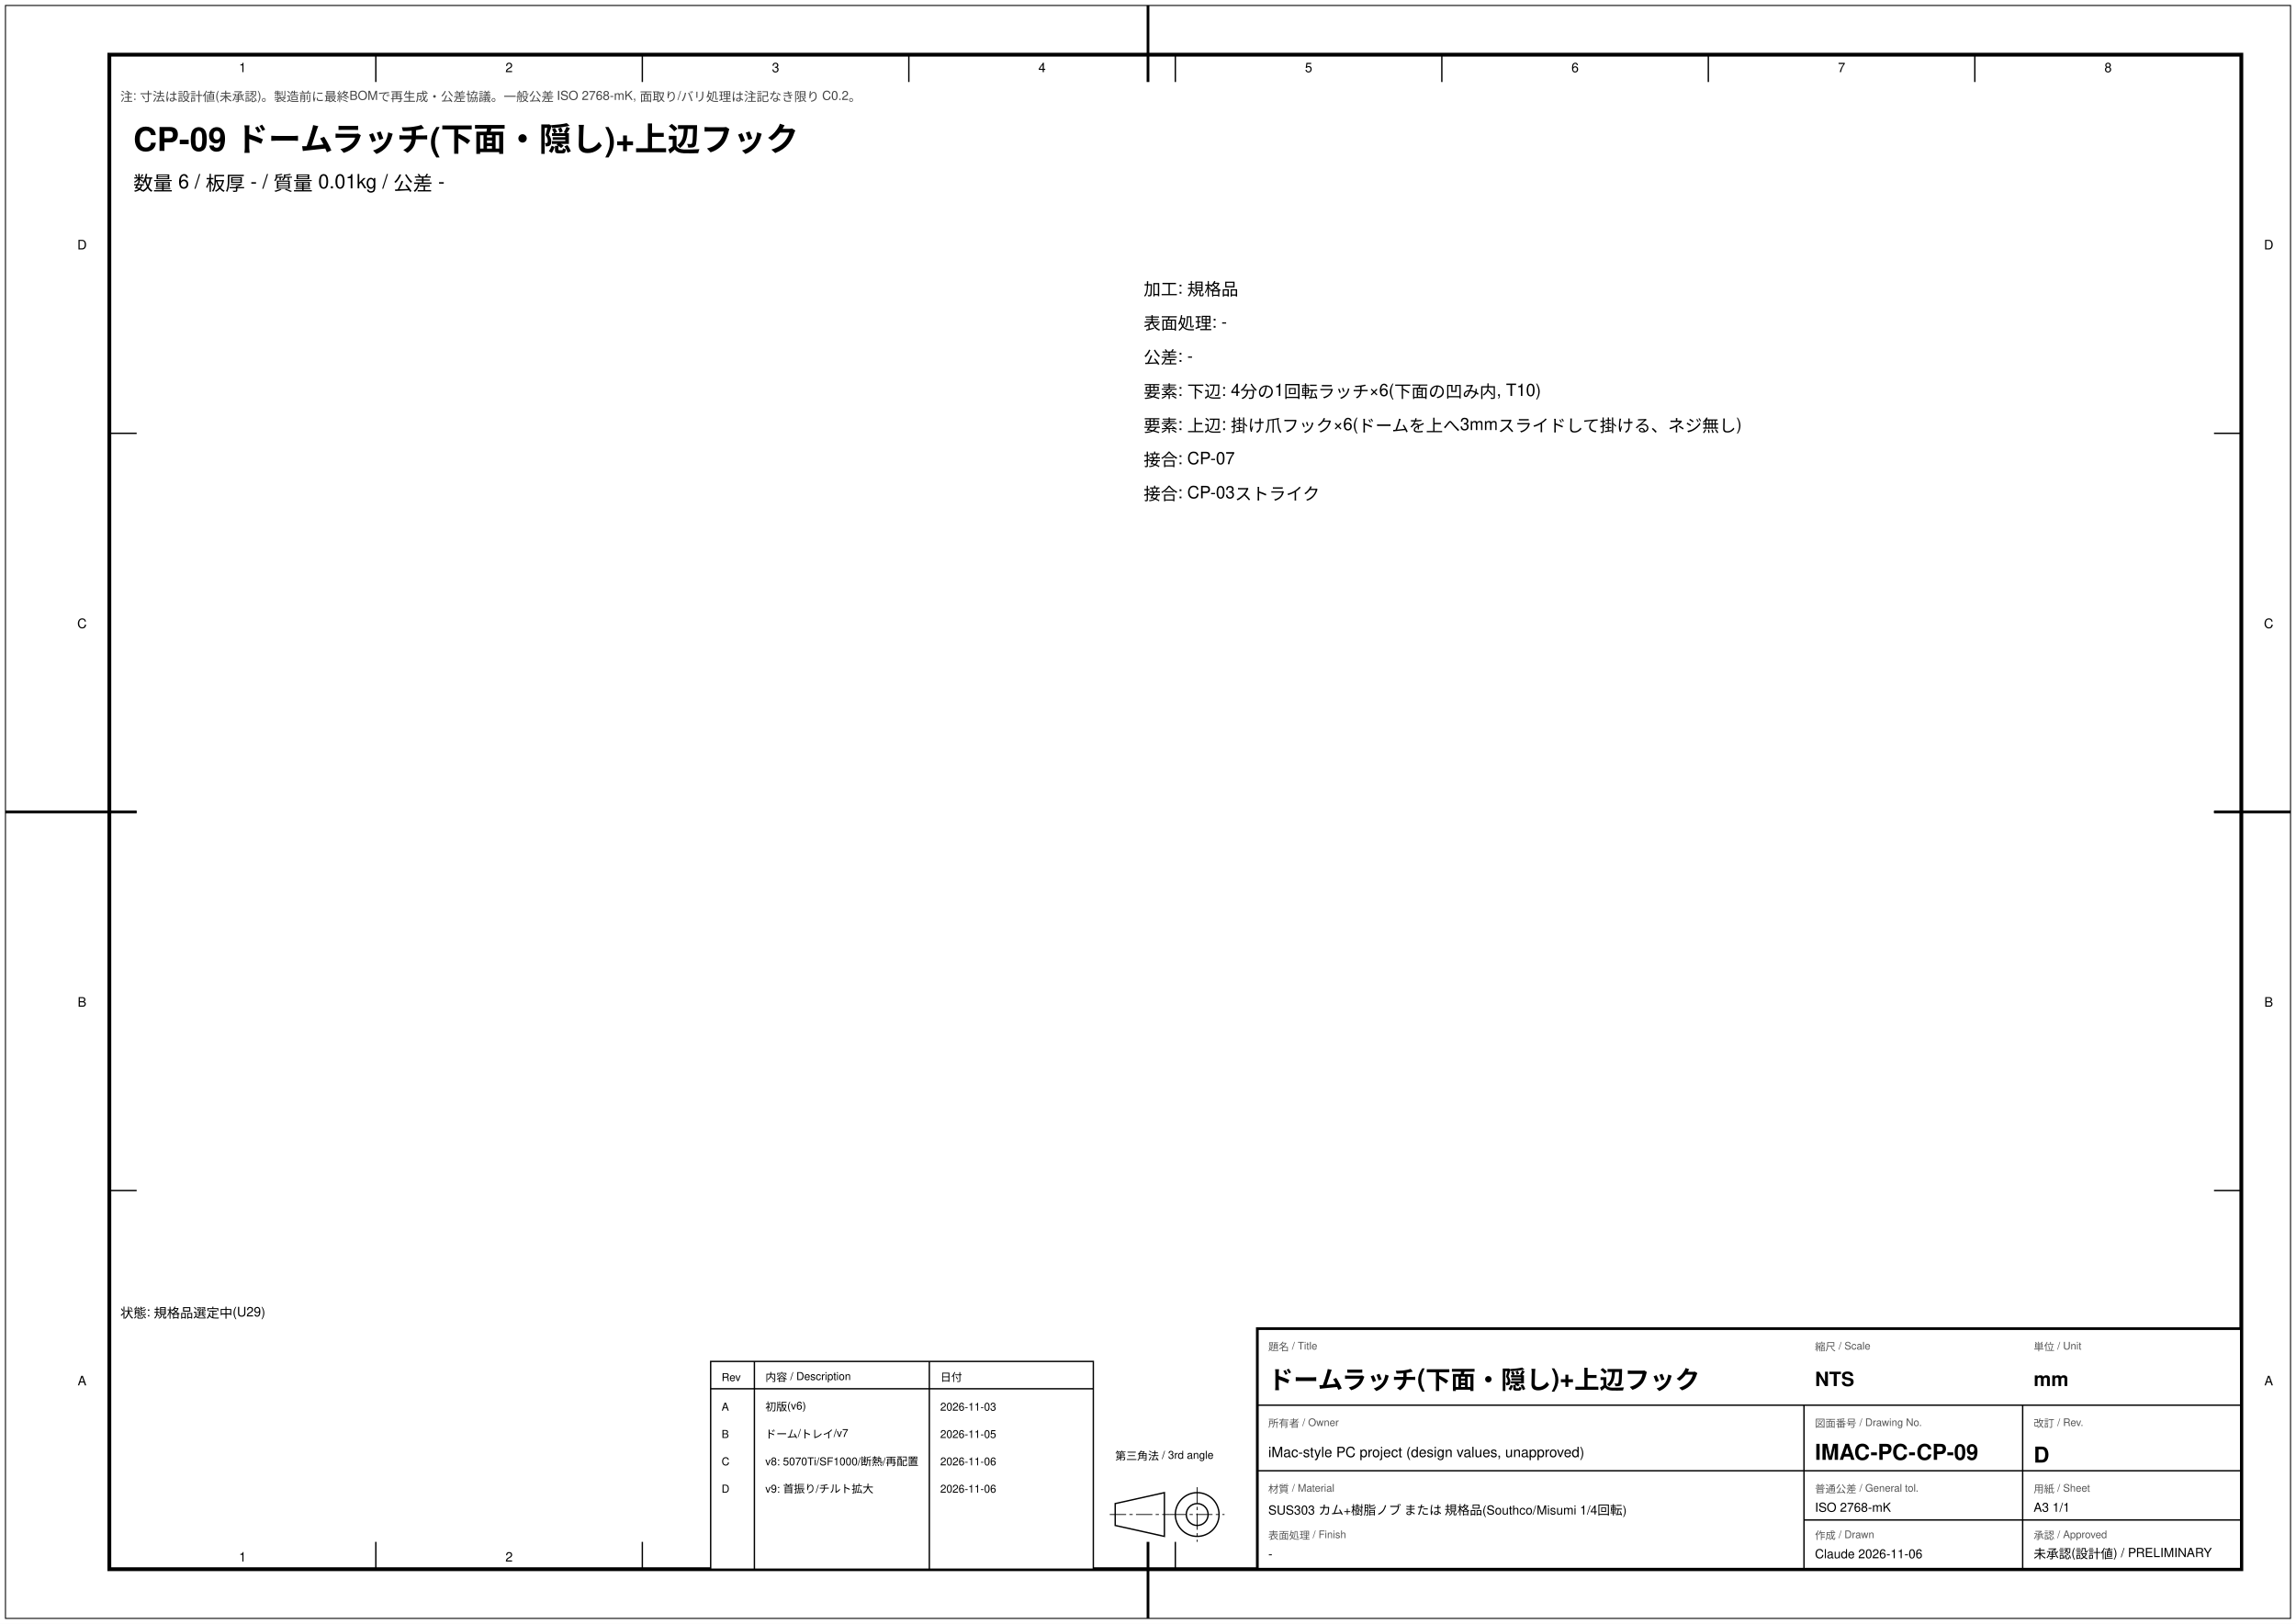
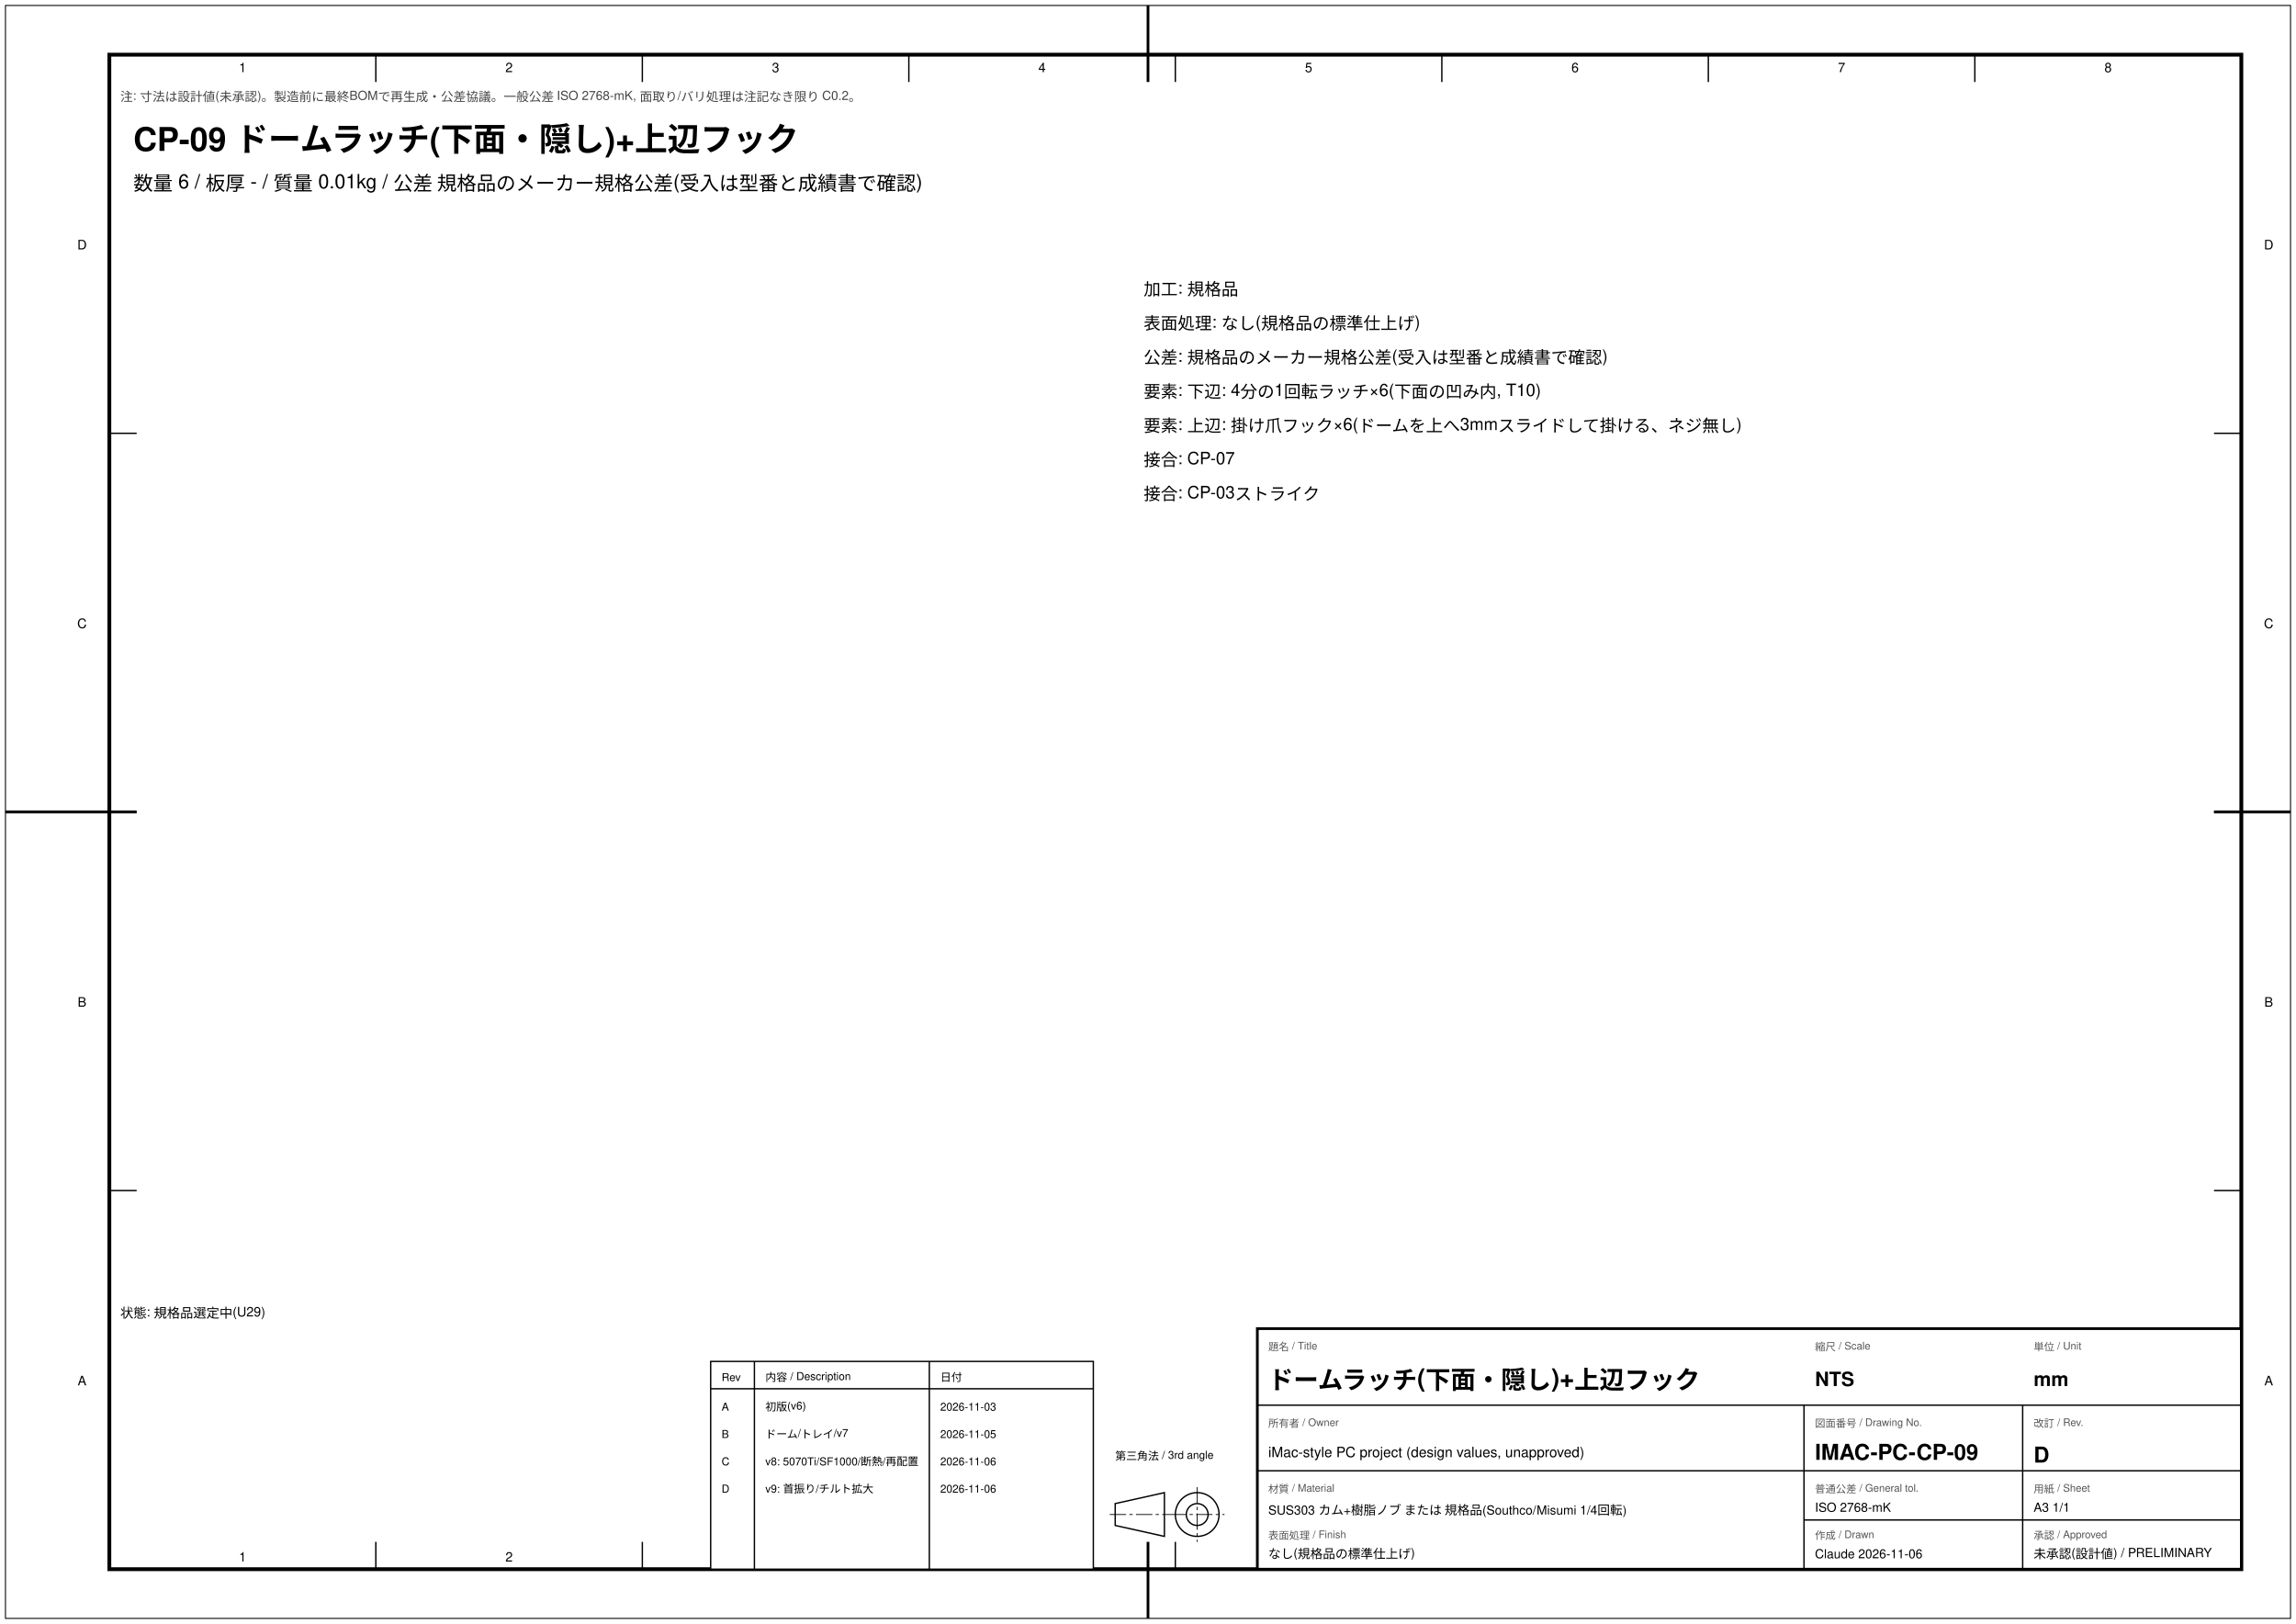
<svg xmlns="http://www.w3.org/2000/svg" viewBox="0 0 420 297" font-family="Helvetica,Arial,sans-serif">
  <defs>
    <marker id="a" markerWidth="5" markerHeight="5" refX="2.5" refY="2.5" orient="auto-start-reverse">
      <path d="M0,0 L5,2.5 L0,5 z" fill="#06c" />
    </marker>
  </defs>
  <g data-frame="1">
    <rect width="100%" height="100%" fill="#fff" />
    <rect x="1" y="1" width="418" height="295" fill="none" stroke="#000" stroke-width=".18" />
    <rect x="20" y="10" width="390" height="277" fill="none" stroke="#000" stroke-width=".7" />
    <line x1="68.75" y1="10" x2="68.75" y2="15" stroke="#000" stroke-width="0.25" />
    <line x1="68.75" y1="287" x2="68.75" y2="282" stroke="#000" stroke-width="0.25" />
    <text x="44.38" y="13.20" font-size="2.4" text-anchor="middle" font-weight="normal" fill="#000">1</text>
    <text x="44.38" y="285.60" font-size="2.4" text-anchor="middle" font-weight="normal" fill="#000">1</text>
    <line x1="117.5" y1="10" x2="117.5" y2="15" stroke="#000" stroke-width="0.25" />
    <line x1="117.5" y1="287" x2="117.5" y2="282" stroke="#000" stroke-width="0.25" />
    <text x="93.12" y="13.20" font-size="2.4" text-anchor="middle" font-weight="normal" fill="#000">2</text>
    <text x="93.12" y="285.60" font-size="2.4" text-anchor="middle" font-weight="normal" fill="#000">2</text>
    <line x1="166.25" y1="10" x2="166.25" y2="15" stroke="#000" stroke-width="0.25" />
    <line x1="166.25" y1="287" x2="166.25" y2="282" stroke="#000" stroke-width="0.25" />
    <text x="141.88" y="13.20" font-size="2.4" text-anchor="middle" font-weight="normal" fill="#000">3</text>
    <text x="141.88" y="285.60" font-size="2.4" text-anchor="middle" font-weight="normal" fill="#000">3</text>
    <line x1="215.0" y1="10" x2="215.0" y2="15" stroke="#000" stroke-width="0.25" />
    <line x1="215.0" y1="287" x2="215.0" y2="282" stroke="#000" stroke-width="0.25" />
    <text x="190.62" y="13.20" font-size="2.4" text-anchor="middle" font-weight="normal" fill="#000">4</text>
    <text x="190.62" y="285.60" font-size="2.4" text-anchor="middle" font-weight="normal" fill="#000">4</text>
    <line x1="263.75" y1="10" x2="263.75" y2="15" stroke="#000" stroke-width="0.25" />
    <line x1="263.75" y1="287" x2="263.75" y2="282" stroke="#000" stroke-width="0.25" />
    <text x="239.38" y="13.20" font-size="2.4" text-anchor="middle" font-weight="normal" fill="#000">5</text>
    <text x="239.38" y="285.60" font-size="2.4" text-anchor="middle" font-weight="normal" fill="#000">5</text>
    <line x1="312.5" y1="10" x2="312.5" y2="15" stroke="#000" stroke-width="0.25" />
    <line x1="312.5" y1="287" x2="312.5" y2="282" stroke="#000" stroke-width="0.25" />
    <text x="288.12" y="13.20" font-size="2.4" text-anchor="middle" font-weight="normal" fill="#000">6</text>
    <text x="288.12" y="285.60" font-size="2.4" text-anchor="middle" font-weight="normal" fill="#000">6</text>
    <line x1="361.25" y1="10" x2="361.25" y2="15" stroke="#000" stroke-width="0.25" />
    <line x1="361.25" y1="287" x2="361.25" y2="282" stroke="#000" stroke-width="0.25" />
    <text x="336.88" y="13.20" font-size="2.4" text-anchor="middle" font-weight="normal" fill="#000">7</text>
    <text x="336.88" y="285.60" font-size="2.4" text-anchor="middle" font-weight="normal" fill="#000">7</text>
    <text x="385.62" y="13.20" font-size="2.4" text-anchor="middle" font-weight="normal" fill="#000">8</text>
    <text x="385.62" y="285.60" font-size="2.4" text-anchor="middle" font-weight="normal" fill="#000">8</text>
    <line x1="20" y1="79.25" x2="25" y2="79.25" stroke="#000" stroke-width="0.25" />
    <line x1="410" y1="79.25" x2="405" y2="79.25" stroke="#000" stroke-width="0.25" />
    <line x1="20" y1="148.5" x2="25" y2="148.5" stroke="#000" stroke-width="0.25" />
    <line x1="410" y1="148.5" x2="405" y2="148.5" stroke="#000" stroke-width="0.25" />
    <line x1="20" y1="217.75" x2="25" y2="217.75" stroke="#000" stroke-width="0.25" />
    <line x1="410" y1="217.75" x2="405" y2="217.75" stroke="#000" stroke-width="0.25" />
    <text x="15.00" y="45.62" font-size="2.4" text-anchor="middle" font-weight="normal" fill="#000">D</text>
    <text x="415.00" y="45.62" font-size="2.4" text-anchor="middle" font-weight="normal" fill="#000">D</text>
    <text x="15.00" y="114.88" font-size="2.4" text-anchor="middle" font-weight="normal" fill="#000">C</text>
    <text x="415.00" y="114.88" font-size="2.4" text-anchor="middle" font-weight="normal" fill="#000">C</text>
    <text x="15.00" y="184.12" font-size="2.4" text-anchor="middle" font-weight="normal" fill="#000">B</text>
    <text x="415.00" y="184.12" font-size="2.4" text-anchor="middle" font-weight="normal" fill="#000">B</text>
    <text x="15.00" y="253.38" font-size="2.4" text-anchor="middle" font-weight="normal" fill="#000">A</text>
    <text x="415.00" y="253.38" font-size="2.4" text-anchor="middle" font-weight="normal" fill="#000">A</text>
    <line x1="1" y1="148.5" x2="25" y2="148.5" stroke="#000" stroke-width="0.5" />
    <line x1="405" y1="148.5" x2="419" y2="148.5" stroke="#000" stroke-width="0.5" />
    <line x1="210.0" y1="1" x2="210.0" y2="15" stroke="#000" stroke-width="0.5" />
    <line x1="210.0" y1="282" x2="210.0" y2="296" stroke="#000" stroke-width="0.5" />
    <rect x="230" y="243" width="180" height="44" fill="#fff" stroke="#000" stroke-width=".5" />
    <line x1="230" y1="257" x2="410" y2="257" stroke="#000" stroke-width="0.25" />
    <line x1="230" y1="269" x2="410" y2="269" stroke="#000" stroke-width="0.25" />
    <line x1="330" y1="257" x2="330" y2="287" stroke="#000" stroke-width="0.25" />
    <line x1="370" y1="257" x2="370" y2="287" stroke="#000" stroke-width="0.25" />
    <line x1="330" y1="278" x2="410" y2="278" stroke="#000" stroke-width="0.25" />
    <text x="232.00" y="247.00" font-size="1.9" text-anchor="start" font-weight="normal" fill="#555">題名 / Title</text>
    <text x="232.00" y="254.00" font-size="4.6" text-anchor="start" font-weight="bold" fill="#000">ドームラッチ(下面・隠し)+上辺フック</text>
    <text x="232.00" y="261.00" font-size="1.9" text-anchor="start" font-weight="normal" fill="#555">所有者 / Owner</text>
    <text x="232.00" y="266.50" font-size="2.6" text-anchor="start" font-weight="normal" fill="#000">iMac-style PC project (design values, unapproved)</text>
    <text x="232.00" y="273.00" font-size="1.9" text-anchor="start" font-weight="normal" fill="#555">材質 / Material</text>
    <text x="232.00" y="277.00" font-size="2.3" text-anchor="start" font-weight="normal" fill="#000">SUS303 カム+樹脂ノブ または 規格品(Southco/Misumi 1/4回転)</text>
    <text x="232.00" y="281.50" font-size="1.9" text-anchor="start" font-weight="normal" fill="#555">表面処理 / Finish</text>
-     <text x="232.00" y="285.00" font-size="2.3" text-anchor="start" font-weight="normal" fill="#000">-</text>
+     <text x="232.00" y="285.00" font-size="2.3" text-anchor="start" font-weight="normal" fill="#000">なし(規格品の標準仕上げ)</text>
    <text x="332.00" y="261.00" font-size="1.9" text-anchor="start" font-weight="normal" fill="#555">図面番号 / Drawing No.</text>
    <text x="332.00" y="267.00" font-size="4.0" text-anchor="start" font-weight="bold" fill="#000">IMAC-PC-CP-09</text>
    <text x="332.00" y="273.00" font-size="1.9" text-anchor="start" font-weight="normal" fill="#555">普通公差 / General tol.</text>
    <text x="332.00" y="276.50" font-size="2.3" text-anchor="start" font-weight="normal" fill="#000">ISO 2768-mK</text>
    <text x="372.00" y="261.00" font-size="1.9" text-anchor="start" font-weight="normal" fill="#555">改訂 / Rev.</text>
    <text x="372.00" y="267.50" font-size="4.0" text-anchor="start" font-weight="bold" fill="#000">D</text>
    <text x="372.00" y="273.00" font-size="1.9" text-anchor="start" font-weight="normal" fill="#555">用紙 / Sheet</text>
    <text x="372.00" y="276.50" font-size="2.3" text-anchor="start" font-weight="normal" fill="#000">A3  1/1</text>
    <text x="332.00" y="247.00" font-size="1.9" text-anchor="start" font-weight="normal" fill="#555">縮尺 / Scale</text>
    <text x="332.00" y="253.50" font-size="3.6" text-anchor="start" font-weight="bold" fill="#000">NTS</text>
    <text x="372.00" y="247.00" font-size="1.9" text-anchor="start" font-weight="normal" fill="#555">単位 / Unit</text>
    <text x="372.00" y="253.50" font-size="3.6" text-anchor="start" font-weight="bold" fill="#000">mm</text>
    <text x="332.00" y="281.50" font-size="1.9" text-anchor="start" font-weight="normal" fill="#555">作成 / Drawn</text>
    <text x="332.00" y="285.00" font-size="2.3" text-anchor="start" font-weight="normal" fill="#000">Claude 2026-11-06</text>
    <text x="372.00" y="281.50" font-size="1.9" text-anchor="start" font-weight="normal" fill="#555">承認 / Approved</text>
    <text x="372.00" y="285.00" font-size="2.3" text-anchor="start" font-weight="normal" fill="#000">未承認(設計値) / PRELIMINARY</text>
    <g transform="translate(204,273)" stroke="#000" stroke-width=".25" fill="none">
      <path d="M0,2 L9,0 L9,8 L0,6 Z" />
      <line x1="-1" y1="4" x2="10" y2="4" stroke="#000" stroke-width="0.15" stroke-dasharray="3,0.6,0.6,0.6" />
      <circle cx="15" cy="4" r="4" />
      <circle cx="15" cy="4" r="2" />
      <line x1="10" y1="4" x2="20" y2="4" stroke="#000" stroke-width="0.15" stroke-dasharray="3,0.6,0.6,0.6" />
      <line x1="15" y1="-1" x2="15" y2="9" stroke="#000" stroke-width="0.15" stroke-dasharray="3,0.6,0.6,0.6" />
    </g>
    <text x="204.00" y="267.00" font-size="2.0" text-anchor="start" font-weight="normal" fill="#000">第三角法 / 3rd angle</text>
    <rect x="130" y="249" width="70" height="38" fill="#fff" stroke="#000" stroke-width=".25" />
    <line x1="130" y1="254" x2="200" y2="254" stroke="#000" stroke-width="0.25" />
    <line x1="138" y1="249" x2="138" y2="287" stroke="#000" stroke-width="0.25" />
    <line x1="170" y1="249" x2="170" y2="287" stroke="#000" stroke-width="0.25" />
    <text x="132.00" y="252.60" font-size="2.0" text-anchor="start" font-weight="normal" fill="#000">Rev</text>
    <text x="140.00" y="252.60" font-size="2.0" text-anchor="start" font-weight="normal" fill="#000">内容 / Description</text>
    <text x="172.00" y="252.60" font-size="2.0" text-anchor="start" font-weight="normal" fill="#000">日付</text>
    <text x="132.00" y="258.00" font-size="2.0" text-anchor="start" font-weight="normal" fill="#000">A</text>
    <text x="140.00" y="258.00" font-size="2.0" text-anchor="start" font-weight="normal" fill="#000">初版(v6)</text>
    <text x="172.00" y="258.00" font-size="2.0" text-anchor="start" font-weight="normal" fill="#000">2026-11-03</text>
    <text x="132.00" y="263.00" font-size="2.0" text-anchor="start" font-weight="normal" fill="#000">B</text>
    <text x="140.00" y="263.00" font-size="2.0" text-anchor="start" font-weight="normal" fill="#000">ドーム/トレイ/v7</text>
    <text x="172.00" y="263.00" font-size="2.0" text-anchor="start" font-weight="normal" fill="#000">2026-11-05</text>
    <text x="132.00" y="268.00" font-size="2.0" text-anchor="start" font-weight="normal" fill="#000">C</text>
    <text x="140.00" y="268.00" font-size="2.0" text-anchor="start" font-weight="normal" fill="#000">v8: 5070Ti/SF1000/断熱/再配置</text>
    <text x="172.00" y="268.00" font-size="2.0" text-anchor="start" font-weight="normal" fill="#000">2026-11-06</text>
    <text x="132.00" y="273.00" font-size="2.0" text-anchor="start" font-weight="normal" fill="#000">D</text>
    <text x="140.00" y="273.00" font-size="2.0" text-anchor="start" font-weight="normal" fill="#000">v9: 首振り/チルト拡大</text>
    <text x="172.00" y="273.00" font-size="2.0" text-anchor="start" font-weight="normal" fill="#000">2026-11-06</text>
    <text x="22.00" y="241.00" font-size="2.4" text-anchor="start" font-weight="normal" fill="#000">状態: 規格品選定中(U29)</text>
    <text x="22.00" y="18.50" font-size="2.3" text-anchor="start" font-weight="normal" fill="#444">注: 寸法は設計値(未承認)。製造前に最終BOMで再生成・公差協議。一般公差 ISO 2768-mK, 面取り/バリ処理は注記なき限り C0.2。</text>
  </g>
  <g transform="translate(22,18) scale(1.2)">
    <text x="2" y="8" font-size="5" font-weight="bold">CP-09 ドームラッチ(下面・隠し)+上辺フック</text>
-     <text x="2" y="14" font-size="3">数量 6 / 板厚 - / 質量 0.01kg / 公差 -</text>
+     <text x="2" y="14" font-size="3">数量 6 / 板厚 - / 質量 0.01kg / 公差 規格品のメーカー規格公差(受入は型番と成績書で確認)</text>
    <text x="156" y="30" font-size="2.6">加工: 規格品</text>
-     <text x="156" y="35.2" font-size="2.6">表面処理: -</text>
-     <text x="156" y="40.4" font-size="2.6">公差: -</text>
+     <text x="156" y="35.2" font-size="2.6">表面処理: なし(規格品の標準仕上げ)</text>
+     <text x="156" y="40.4" font-size="2.6">公差: 規格品のメーカー規格公差(受入は型番と成績書で確認)</text>
    <text x="156" y="45.6" font-size="2.6">要素: 下辺: 4分の1回転ラッチ×6(下面の凹み内, T10)</text>
    <text x="156" y="50.8" font-size="2.6">要素: 上辺: 掛け爪フック×6(ドームを上へ3mmスライドして掛ける、ネジ無し)</text>
    <text x="156" y="56" font-size="2.6">接合: CP-07</text>
    <text x="156" y="61.2" font-size="2.6">接合: CP-03ストライク</text>
  </g>
</svg>
